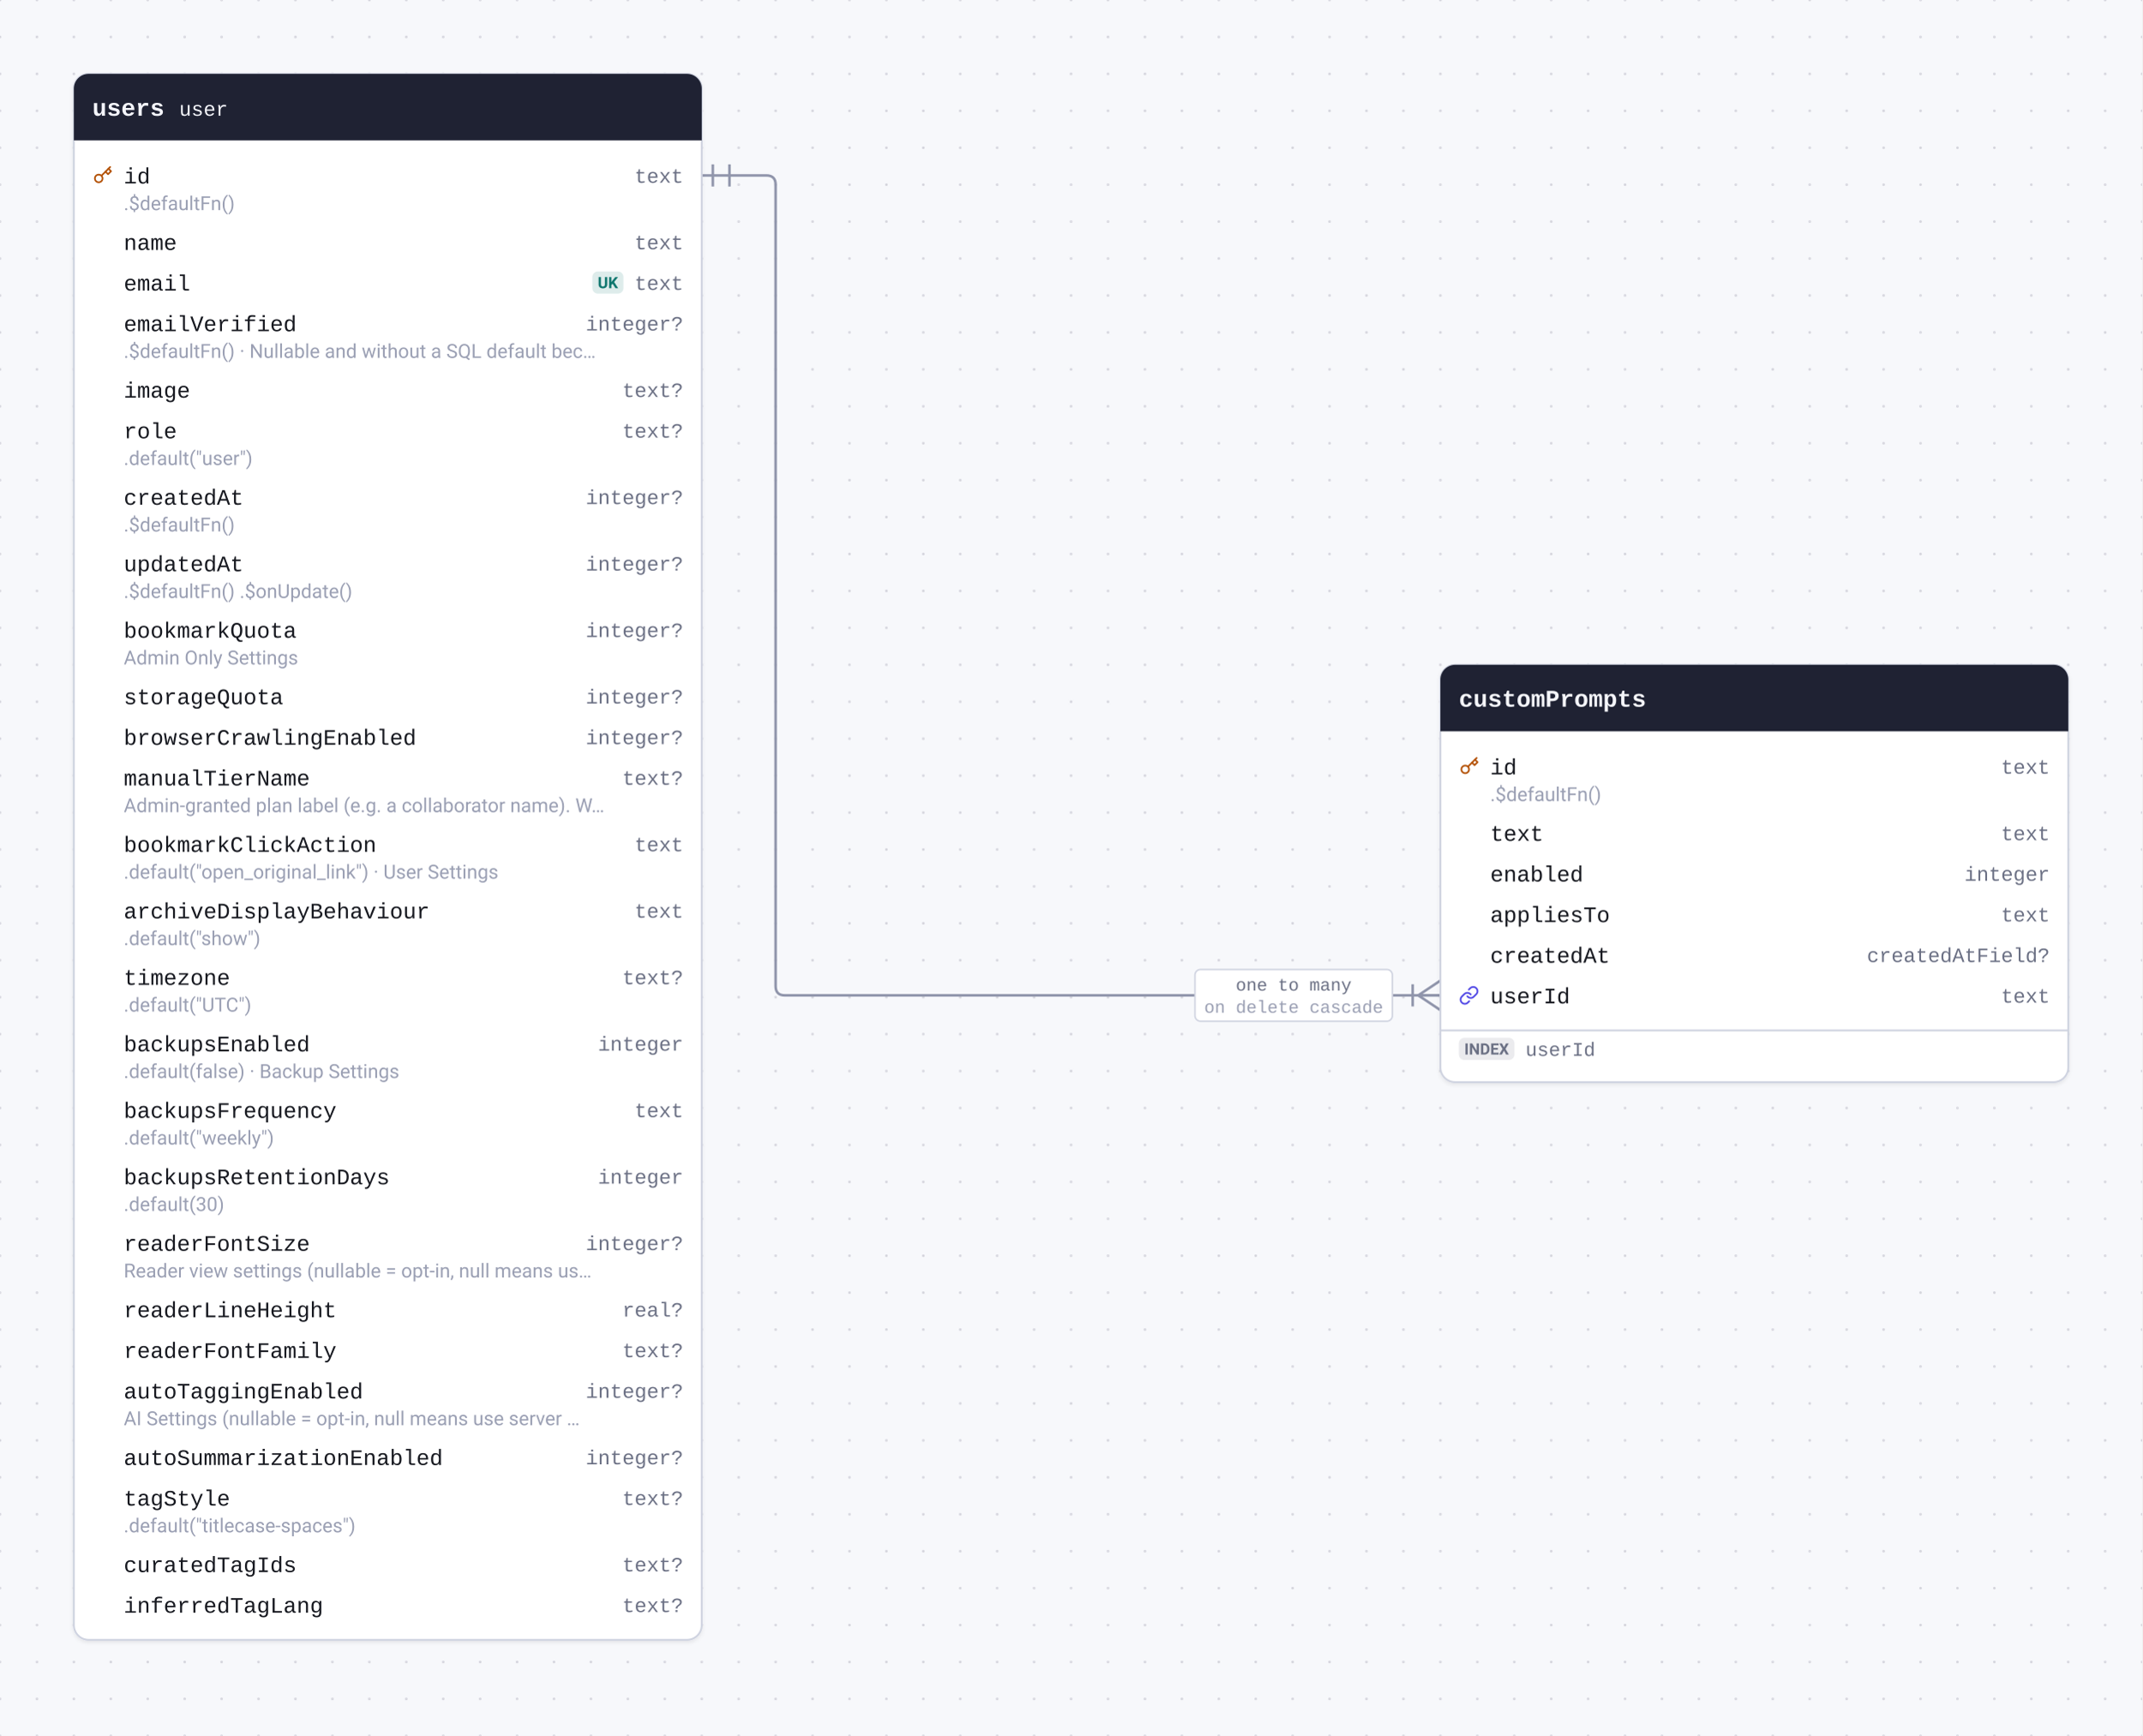
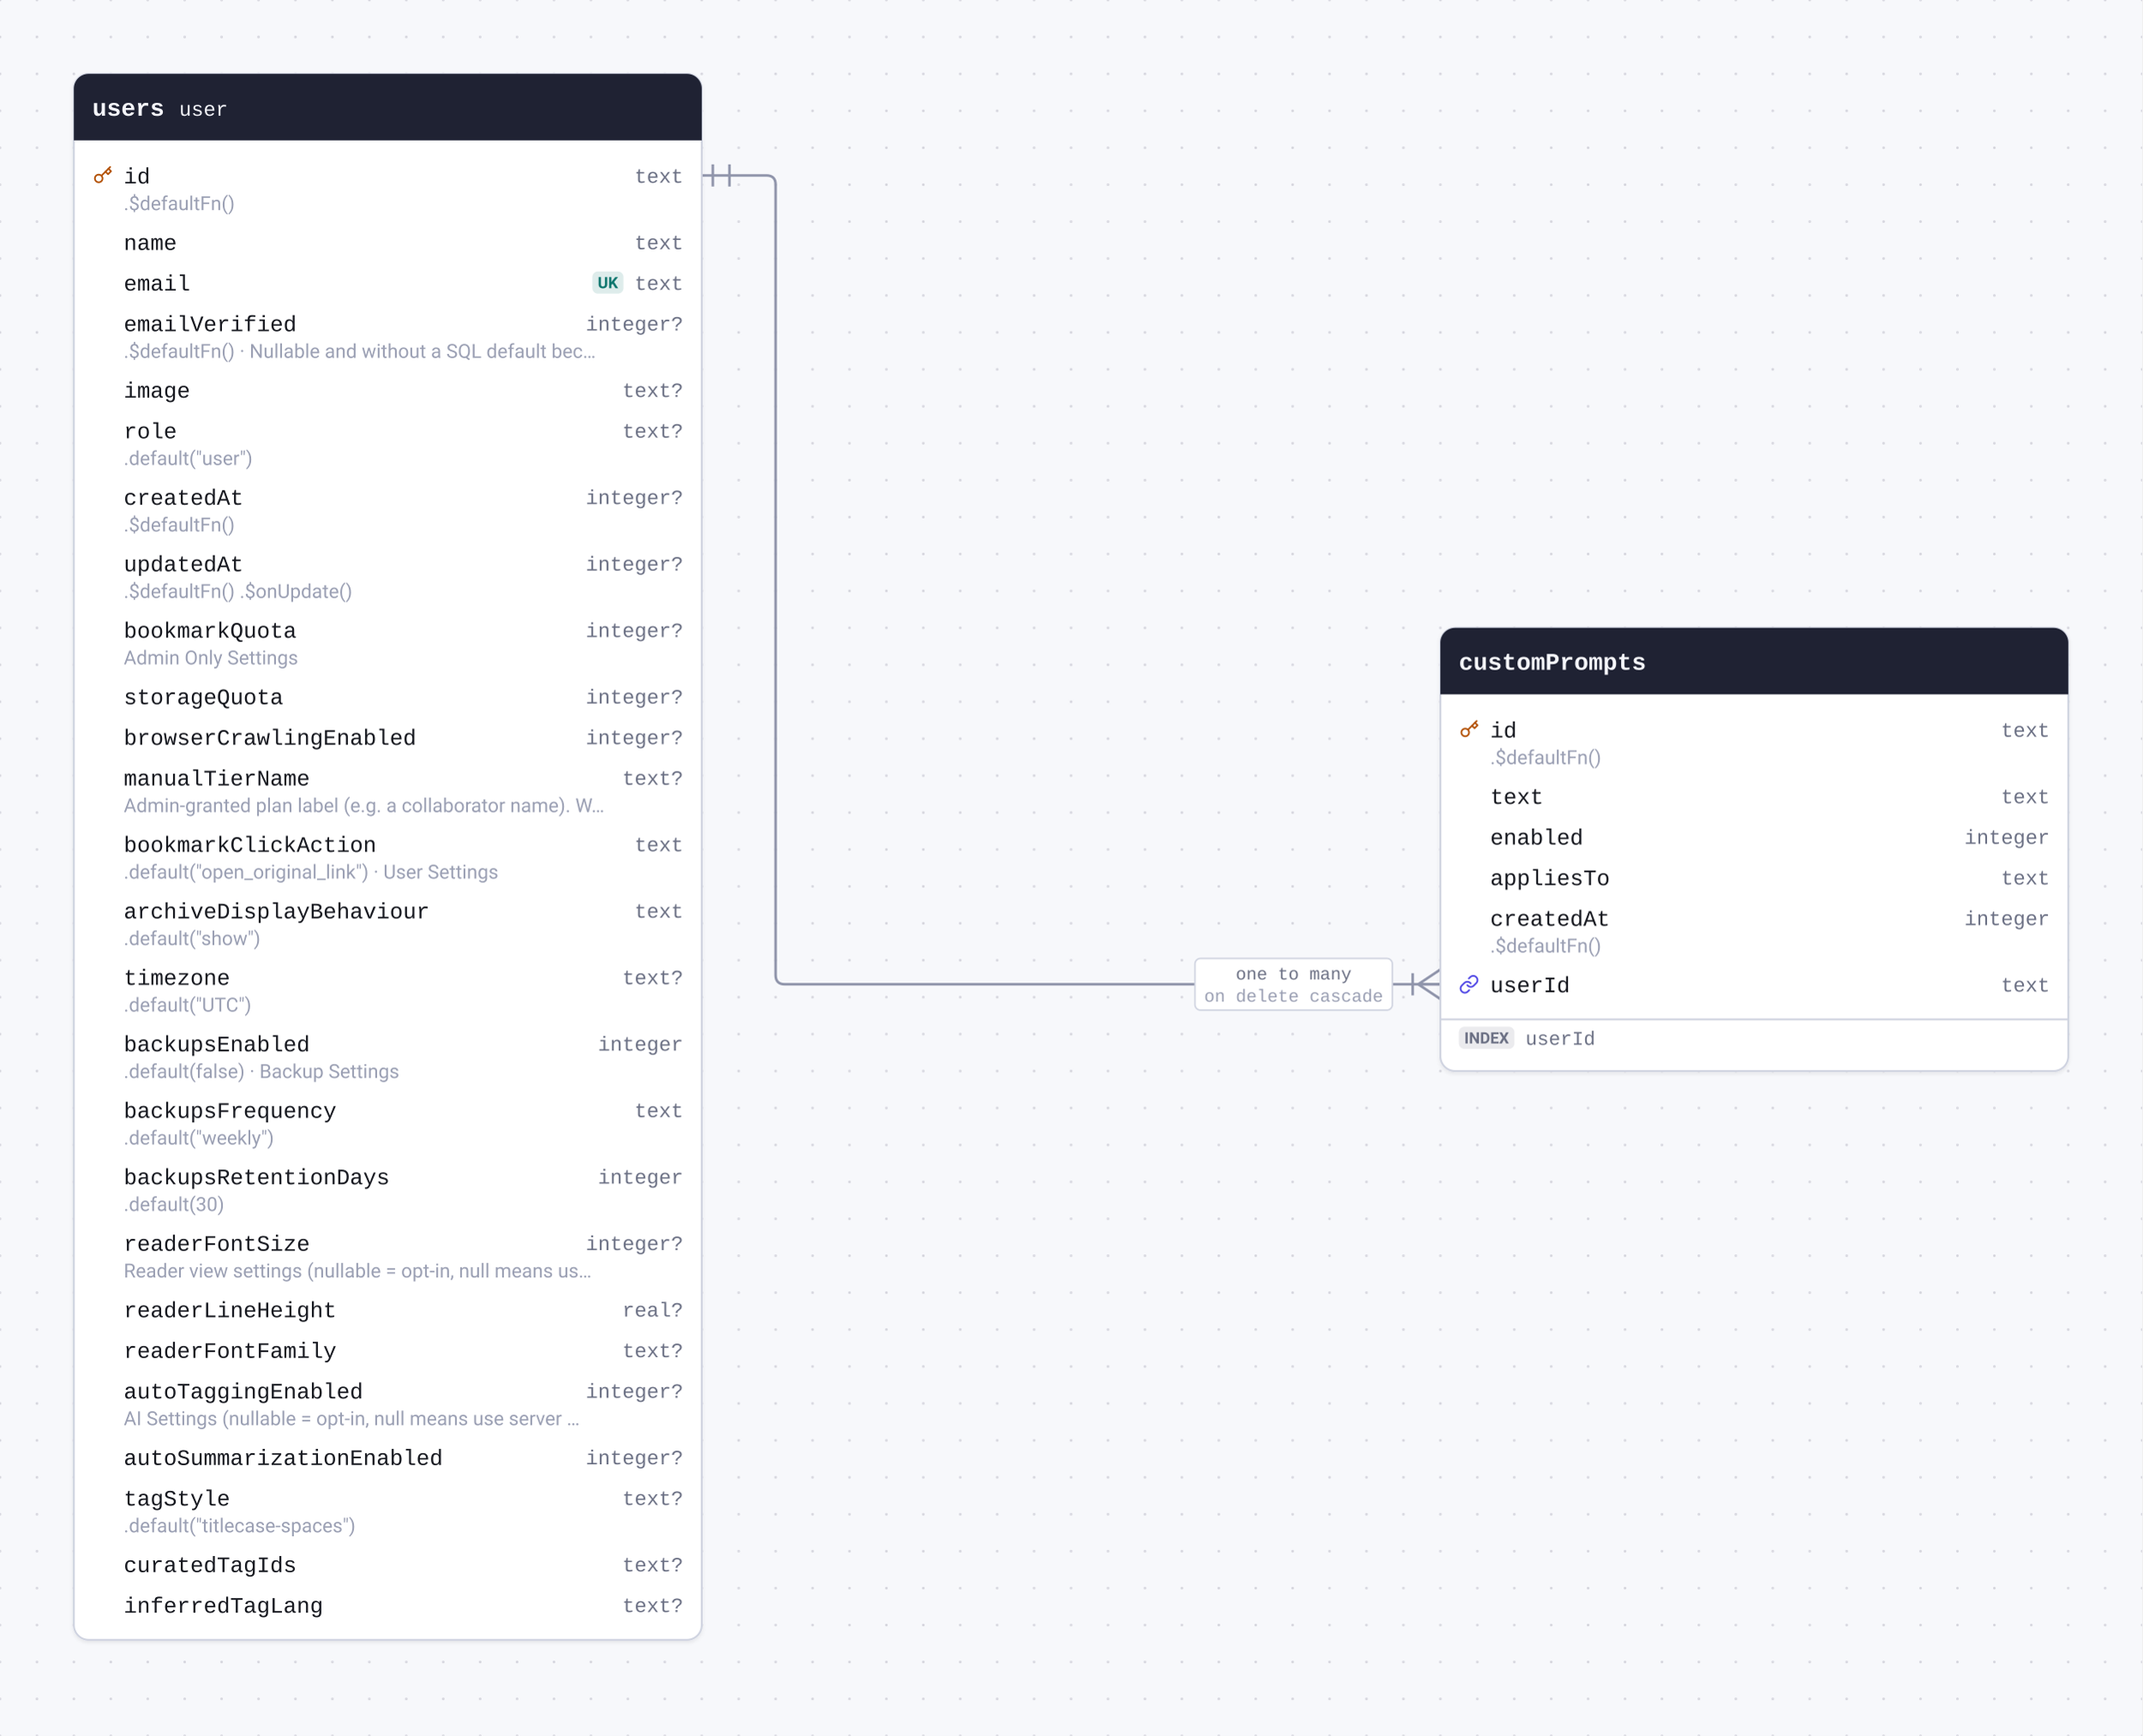
<svg xmlns="http://www.w3.org/2000/svg" width="1160" height="940" viewBox="0 0 1160 940">
  <defs>
    <pattern id="dots" x="-0.7" y="-0.7" width="20" height="20" patternUnits="userSpaceOnUse">
      <circle cx="0.7" cy="0.7" r="0.7" fill="#d4d4dc" />
    </pattern>
    <filter id="node-shadow" x="-5%" y="-5%" width="110%" height="115%">
      <feDropShadow dx="0" dy="1" stdDeviation="1" flood-color="#000000" flood-opacity="0.08" />
    </filter>
  </defs>
  <rect x="0" y="0" width="1160" height="940" fill="#f7f8fb" />
  <rect x="0" y="0" width="1160" height="940" fill="url(#dots)" />
  <g class="relation-edge">
-     <path d="M380 95L400 95L 415,95Q 420,95 420,100L 420,534Q 420,539 425,539L760 539L780 539" fill="none" stroke="#9095ab" stroke-width="1.4" />
+     <path d="M380 95L400 95L 415,95Q 420,95 420,100L 420,528Q 420,533 425,533L760 533L780 533" fill="none" stroke="#9095ab" stroke-width="1.4" />
    <g transform="translate(380 95) scale(-1 1)" fill="none" stroke="#9095ab" stroke-width="1.4">
      <path d="M-6 -6 L-6 6" />
      <path d="M-15 -6 L-15 6" />
    </g>
-     <g transform="translate(780 539)" fill="none" stroke="#9095ab" stroke-width="1.4">
+     <g transform="translate(780 533)" fill="none" stroke="#9095ab" stroke-width="1.4">
      <path d="M0 -8 L-12 0 L0 8 M-12 0 L0 0" />
      <path d="M-15 -6 L-15 6" />
    </g>
  </g>
  <g class="model-node">
    <clipPath id="node-clip-0">
      <rect x="40" y="40" width="340" height="848" rx="8" />
    </clipPath>
    <rect x="40" y="40" width="340" height="848" rx="8" fill="#ffffff" stroke="#cfd3e0" filter="url(#node-shadow)" />
    <rect x="40" y="40" width="340" height="36" fill="#1f2233" clip-path="url(#node-clip-0)" />
    <text x="50" y="62.68" font-family="ui-monospace, SF Mono, Menlo, Consolas, Liberation Mono, DejaVu Sans Mono, monospace" font-size="13" font-weight="700" fill="#f4f5fa">users<tspan dx="8" font-size="11" font-weight="400" opacity="0.6">user</tspan>
    </text>
    <g transform="translate(50 89.5) scale(0.46)" fill="none" stroke="#b45309" stroke-width="2" stroke-linecap="round" stroke-linejoin="round">
      <circle cx="7.5" cy="15.5" r="4.5" />
      <path d="m21 2-9.6 9.6" />
      <path d="m15.5 7.5 3 3L22 7l-3-3" />
    </g>
    <text x="67" y="99.32" font-family="ui-monospace, SF Mono, Menlo, Consolas, Liberation Mono, DejaVu Sans Mono, monospace" font-size="12" fill="#16181f">id</text>
    <text x="370" y="98.96" font-family="ui-monospace, SF Mono, Menlo, Consolas, Liberation Mono, DejaVu Sans Mono, monospace" font-size="11" text-anchor="end" fill="#6b7084">text</text>
    <text x="67" y="113.78" font-family="ui-sans-serif, -apple-system, Segoe UI, Roboto, Helvetica Neue, Arial, DejaVu Sans, sans-serif" font-size="10.5" fill="#9a9fb3">.$defaultFn()</text>
    <text x="67" y="135.32" font-family="ui-monospace, SF Mono, Menlo, Consolas, Liberation Mono, DejaVu Sans Mono, monospace" font-size="12" fill="#16181f">name</text>
    <text x="370" y="134.96" font-family="ui-monospace, SF Mono, Menlo, Consolas, Liberation Mono, DejaVu Sans Mono, monospace" font-size="11" text-anchor="end" fill="#6b7084">text</text>
    <rect x="320.76" y="147" width="16.84" height="12" rx="3" fill="#0f766e" fill-opacity="0.14" />
    <text x="329.18" y="156.06" font-family="ui-sans-serif, -apple-system, Segoe UI, Roboto, Helvetica Neue, Arial, DejaVu Sans, sans-serif" font-size="8.5" font-weight="600" text-anchor="middle" fill="#0f766e">UK</text>
    <text x="67" y="157.32" font-family="ui-monospace, SF Mono, Menlo, Consolas, Liberation Mono, DejaVu Sans Mono, monospace" font-size="12" fill="#16181f">email</text>
    <text x="370" y="156.96" font-family="ui-monospace, SF Mono, Menlo, Consolas, Liberation Mono, DejaVu Sans Mono, monospace" font-size="11" text-anchor="end" fill="#6b7084">text</text>
    <text x="67" y="179.32" font-family="ui-monospace, SF Mono, Menlo, Consolas, Liberation Mono, DejaVu Sans Mono, monospace" font-size="12" fill="#16181f">emailVerified</text>
    <text x="370" y="178.96" font-family="ui-monospace, SF Mono, Menlo, Consolas, Liberation Mono, DejaVu Sans Mono, monospace" font-size="11" text-anchor="end" fill="#6b7084">integer?</text>
    <text x="67" y="193.78" font-family="ui-sans-serif, -apple-system, Segoe UI, Roboto, Helvetica Neue, Arial, DejaVu Sans, sans-serif" font-size="10.5" fill="#9a9fb3">.$defaultFn() · Nullable and without a SQL default bec…</text>
    <text x="67" y="215.32" font-family="ui-monospace, SF Mono, Menlo, Consolas, Liberation Mono, DejaVu Sans Mono, monospace" font-size="12" fill="#16181f">image</text>
    <text x="370" y="214.96" font-family="ui-monospace, SF Mono, Menlo, Consolas, Liberation Mono, DejaVu Sans Mono, monospace" font-size="11" text-anchor="end" fill="#6b7084">text?</text>
    <text x="67" y="237.32" font-family="ui-monospace, SF Mono, Menlo, Consolas, Liberation Mono, DejaVu Sans Mono, monospace" font-size="12" fill="#16181f">role</text>
    <text x="370" y="236.96" font-family="ui-monospace, SF Mono, Menlo, Consolas, Liberation Mono, DejaVu Sans Mono, monospace" font-size="11" text-anchor="end" fill="#6b7084">text?</text>
    <text x="67" y="251.78" font-family="ui-sans-serif, -apple-system, Segoe UI, Roboto, Helvetica Neue, Arial, DejaVu Sans, sans-serif" font-size="10.5" fill="#9a9fb3">.default("user")</text>
    <text x="67" y="273.32" font-family="ui-monospace, SF Mono, Menlo, Consolas, Liberation Mono, DejaVu Sans Mono, monospace" font-size="12" fill="#16181f">createdAt</text>
    <text x="370" y="272.96" font-family="ui-monospace, SF Mono, Menlo, Consolas, Liberation Mono, DejaVu Sans Mono, monospace" font-size="11" text-anchor="end" fill="#6b7084">integer?</text>
    <text x="67" y="287.78" font-family="ui-sans-serif, -apple-system, Segoe UI, Roboto, Helvetica Neue, Arial, DejaVu Sans, sans-serif" font-size="10.5" fill="#9a9fb3">.$defaultFn()</text>
    <text x="67" y="309.32" font-family="ui-monospace, SF Mono, Menlo, Consolas, Liberation Mono, DejaVu Sans Mono, monospace" font-size="12" fill="#16181f">updatedAt</text>
    <text x="370" y="308.96" font-family="ui-monospace, SF Mono, Menlo, Consolas, Liberation Mono, DejaVu Sans Mono, monospace" font-size="11" text-anchor="end" fill="#6b7084">integer?</text>
    <text x="67" y="323.78" font-family="ui-sans-serif, -apple-system, Segoe UI, Roboto, Helvetica Neue, Arial, DejaVu Sans, sans-serif" font-size="10.5" fill="#9a9fb3">.$defaultFn() .$onUpdate()</text>
    <text x="67" y="345.32" font-family="ui-monospace, SF Mono, Menlo, Consolas, Liberation Mono, DejaVu Sans Mono, monospace" font-size="12" fill="#16181f">bookmarkQuota</text>
    <text x="370" y="344.96" font-family="ui-monospace, SF Mono, Menlo, Consolas, Liberation Mono, DejaVu Sans Mono, monospace" font-size="11" text-anchor="end" fill="#6b7084">integer?</text>
    <text x="67" y="359.78" font-family="ui-sans-serif, -apple-system, Segoe UI, Roboto, Helvetica Neue, Arial, DejaVu Sans, sans-serif" font-size="10.5" fill="#9a9fb3">Admin Only Settings</text>
    <text x="67" y="381.32" font-family="ui-monospace, SF Mono, Menlo, Consolas, Liberation Mono, DejaVu Sans Mono, monospace" font-size="12" fill="#16181f">storageQuota</text>
    <text x="370" y="380.96" font-family="ui-monospace, SF Mono, Menlo, Consolas, Liberation Mono, DejaVu Sans Mono, monospace" font-size="11" text-anchor="end" fill="#6b7084">integer?</text>
    <text x="67" y="403.32" font-family="ui-monospace, SF Mono, Menlo, Consolas, Liberation Mono, DejaVu Sans Mono, monospace" font-size="12" fill="#16181f">browserCrawlingEnabled</text>
    <text x="370" y="402.96" font-family="ui-monospace, SF Mono, Menlo, Consolas, Liberation Mono, DejaVu Sans Mono, monospace" font-size="11" text-anchor="end" fill="#6b7084">integer?</text>
    <text x="67" y="425.32" font-family="ui-monospace, SF Mono, Menlo, Consolas, Liberation Mono, DejaVu Sans Mono, monospace" font-size="12" fill="#16181f">manualTierName</text>
    <text x="370" y="424.96" font-family="ui-monospace, SF Mono, Menlo, Consolas, Liberation Mono, DejaVu Sans Mono, monospace" font-size="11" text-anchor="end" fill="#6b7084">text?</text>
    <text x="67" y="439.78" font-family="ui-sans-serif, -apple-system, Segoe UI, Roboto, Helvetica Neue, Arial, DejaVu Sans, sans-serif" font-size="10.5" fill="#9a9fb3">Admin-granted plan label (e.g. a collaborator name). W…</text>
    <text x="67" y="461.32" font-family="ui-monospace, SF Mono, Menlo, Consolas, Liberation Mono, DejaVu Sans Mono, monospace" font-size="12" fill="#16181f">bookmarkClickAction</text>
    <text x="370" y="460.96" font-family="ui-monospace, SF Mono, Menlo, Consolas, Liberation Mono, DejaVu Sans Mono, monospace" font-size="11" text-anchor="end" fill="#6b7084">text</text>
    <text x="67" y="475.78" font-family="ui-sans-serif, -apple-system, Segoe UI, Roboto, Helvetica Neue, Arial, DejaVu Sans, sans-serif" font-size="10.5" fill="#9a9fb3">.default("open_original_link") · User Settings</text>
    <text x="67" y="497.32" font-family="ui-monospace, SF Mono, Menlo, Consolas, Liberation Mono, DejaVu Sans Mono, monospace" font-size="12" fill="#16181f">archiveDisplayBehaviour</text>
    <text x="370" y="496.96" font-family="ui-monospace, SF Mono, Menlo, Consolas, Liberation Mono, DejaVu Sans Mono, monospace" font-size="11" text-anchor="end" fill="#6b7084">text</text>
    <text x="67" y="511.78" font-family="ui-sans-serif, -apple-system, Segoe UI, Roboto, Helvetica Neue, Arial, DejaVu Sans, sans-serif" font-size="10.5" fill="#9a9fb3">.default("show")</text>
    <text x="67" y="533.32" font-family="ui-monospace, SF Mono, Menlo, Consolas, Liberation Mono, DejaVu Sans Mono, monospace" font-size="12" fill="#16181f">timezone</text>
    <text x="370" y="532.96" font-family="ui-monospace, SF Mono, Menlo, Consolas, Liberation Mono, DejaVu Sans Mono, monospace" font-size="11" text-anchor="end" fill="#6b7084">text?</text>
    <text x="67" y="547.78" font-family="ui-sans-serif, -apple-system, Segoe UI, Roboto, Helvetica Neue, Arial, DejaVu Sans, sans-serif" font-size="10.5" fill="#9a9fb3">.default("UTC")</text>
    <text x="67" y="569.32" font-family="ui-monospace, SF Mono, Menlo, Consolas, Liberation Mono, DejaVu Sans Mono, monospace" font-size="12" fill="#16181f">backupsEnabled</text>
    <text x="370" y="568.96" font-family="ui-monospace, SF Mono, Menlo, Consolas, Liberation Mono, DejaVu Sans Mono, monospace" font-size="11" text-anchor="end" fill="#6b7084">integer</text>
    <text x="67" y="583.78" font-family="ui-sans-serif, -apple-system, Segoe UI, Roboto, Helvetica Neue, Arial, DejaVu Sans, sans-serif" font-size="10.5" fill="#9a9fb3">.default(false) · Backup Settings</text>
    <text x="67" y="605.32" font-family="ui-monospace, SF Mono, Menlo, Consolas, Liberation Mono, DejaVu Sans Mono, monospace" font-size="12" fill="#16181f">backupsFrequency</text>
    <text x="370" y="604.96" font-family="ui-monospace, SF Mono, Menlo, Consolas, Liberation Mono, DejaVu Sans Mono, monospace" font-size="11" text-anchor="end" fill="#6b7084">text</text>
    <text x="67" y="619.78" font-family="ui-sans-serif, -apple-system, Segoe UI, Roboto, Helvetica Neue, Arial, DejaVu Sans, sans-serif" font-size="10.5" fill="#9a9fb3">.default("weekly")</text>
    <text x="67" y="641.32" font-family="ui-monospace, SF Mono, Menlo, Consolas, Liberation Mono, DejaVu Sans Mono, monospace" font-size="12" fill="#16181f">backupsRetentionDays</text>
    <text x="370" y="640.96" font-family="ui-monospace, SF Mono, Menlo, Consolas, Liberation Mono, DejaVu Sans Mono, monospace" font-size="11" text-anchor="end" fill="#6b7084">integer</text>
    <text x="67" y="655.78" font-family="ui-sans-serif, -apple-system, Segoe UI, Roboto, Helvetica Neue, Arial, DejaVu Sans, sans-serif" font-size="10.5" fill="#9a9fb3">.default(30)</text>
    <text x="67" y="677.32" font-family="ui-monospace, SF Mono, Menlo, Consolas, Liberation Mono, DejaVu Sans Mono, monospace" font-size="12" fill="#16181f">readerFontSize</text>
    <text x="370" y="676.96" font-family="ui-monospace, SF Mono, Menlo, Consolas, Liberation Mono, DejaVu Sans Mono, monospace" font-size="11" text-anchor="end" fill="#6b7084">integer?</text>
    <text x="67" y="691.78" font-family="ui-sans-serif, -apple-system, Segoe UI, Roboto, Helvetica Neue, Arial, DejaVu Sans, sans-serif" font-size="10.5" fill="#9a9fb3">Reader view settings (nullable = opt-in, null means us…</text>
    <text x="67" y="713.32" font-family="ui-monospace, SF Mono, Menlo, Consolas, Liberation Mono, DejaVu Sans Mono, monospace" font-size="12" fill="#16181f">readerLineHeight</text>
    <text x="370" y="712.96" font-family="ui-monospace, SF Mono, Menlo, Consolas, Liberation Mono, DejaVu Sans Mono, monospace" font-size="11" text-anchor="end" fill="#6b7084">real?</text>
    <text x="67" y="735.32" font-family="ui-monospace, SF Mono, Menlo, Consolas, Liberation Mono, DejaVu Sans Mono, monospace" font-size="12" fill="#16181f">readerFontFamily</text>
    <text x="370" y="734.96" font-family="ui-monospace, SF Mono, Menlo, Consolas, Liberation Mono, DejaVu Sans Mono, monospace" font-size="11" text-anchor="end" fill="#6b7084">text?</text>
    <text x="67" y="757.32" font-family="ui-monospace, SF Mono, Menlo, Consolas, Liberation Mono, DejaVu Sans Mono, monospace" font-size="12" fill="#16181f">autoTaggingEnabled</text>
    <text x="370" y="756.96" font-family="ui-monospace, SF Mono, Menlo, Consolas, Liberation Mono, DejaVu Sans Mono, monospace" font-size="11" text-anchor="end" fill="#6b7084">integer?</text>
    <text x="67" y="771.78" font-family="ui-sans-serif, -apple-system, Segoe UI, Roboto, Helvetica Neue, Arial, DejaVu Sans, sans-serif" font-size="10.5" fill="#9a9fb3">AI Settings (nullable = opt-in, null means use server …</text>
    <text x="67" y="793.32" font-family="ui-monospace, SF Mono, Menlo, Consolas, Liberation Mono, DejaVu Sans Mono, monospace" font-size="12" fill="#16181f">autoSummarizationEnabled</text>
    <text x="370" y="792.96" font-family="ui-monospace, SF Mono, Menlo, Consolas, Liberation Mono, DejaVu Sans Mono, monospace" font-size="11" text-anchor="end" fill="#6b7084">integer?</text>
    <text x="67" y="815.32" font-family="ui-monospace, SF Mono, Menlo, Consolas, Liberation Mono, DejaVu Sans Mono, monospace" font-size="12" fill="#16181f">tagStyle</text>
    <text x="370" y="814.96" font-family="ui-monospace, SF Mono, Menlo, Consolas, Liberation Mono, DejaVu Sans Mono, monospace" font-size="11" text-anchor="end" fill="#6b7084">text?</text>
    <text x="67" y="829.78" font-family="ui-sans-serif, -apple-system, Segoe UI, Roboto, Helvetica Neue, Arial, DejaVu Sans, sans-serif" font-size="10.5" fill="#9a9fb3">.default("titlecase-spaces")</text>
    <text x="67" y="851.32" font-family="ui-monospace, SF Mono, Menlo, Consolas, Liberation Mono, DejaVu Sans Mono, monospace" font-size="12" fill="#16181f">curatedTagIds</text>
    <text x="370" y="850.96" font-family="ui-monospace, SF Mono, Menlo, Consolas, Liberation Mono, DejaVu Sans Mono, monospace" font-size="11" text-anchor="end" fill="#6b7084">text?</text>
    <text x="67" y="873.32" font-family="ui-monospace, SF Mono, Menlo, Consolas, Liberation Mono, DejaVu Sans Mono, monospace" font-size="12" fill="#16181f">inferredTagLang</text>
    <text x="370" y="872.96" font-family="ui-monospace, SF Mono, Menlo, Consolas, Liberation Mono, DejaVu Sans Mono, monospace" font-size="11" text-anchor="end" fill="#6b7084">text?</text>
  </g>
  <g class="model-node">
    <clipPath id="node-clip-1">
-       <rect x="780" y="360" width="340" height="226" rx="8" />
+       <rect x="780" y="340" width="340" height="240" rx="8" />
    </clipPath>
-     <rect x="780" y="360" width="340" height="226" rx="8" fill="#ffffff" stroke="#cfd3e0" filter="url(#node-shadow)" />
-     <rect x="780" y="360" width="340" height="36" fill="#1f2233" clip-path="url(#node-clip-1)" />
-     <text x="790" y="382.68" font-family="ui-monospace, SF Mono, Menlo, Consolas, Liberation Mono, DejaVu Sans Mono, monospace" font-size="13" font-weight="700" fill="#f4f5fa">customPrompts</text>
-     <g transform="translate(790 409.5) scale(0.46)" fill="none" stroke="#b45309" stroke-width="2" stroke-linecap="round" stroke-linejoin="round">
+     <rect x="780" y="340" width="340" height="240" rx="8" fill="#ffffff" stroke="#cfd3e0" filter="url(#node-shadow)" />
+     <rect x="780" y="340" width="340" height="36" fill="#1f2233" clip-path="url(#node-clip-1)" />
+     <text x="790" y="362.68" font-family="ui-monospace, SF Mono, Menlo, Consolas, Liberation Mono, DejaVu Sans Mono, monospace" font-size="13" font-weight="700" fill="#f4f5fa">customPrompts</text>
+     <g transform="translate(790 389.5) scale(0.46)" fill="none" stroke="#b45309" stroke-width="2" stroke-linecap="round" stroke-linejoin="round">
      <circle cx="7.5" cy="15.5" r="4.5" />
      <path d="m21 2-9.6 9.6" />
      <path d="m15.5 7.5 3 3L22 7l-3-3" />
    </g>
-     <text x="807" y="419.32" font-family="ui-monospace, SF Mono, Menlo, Consolas, Liberation Mono, DejaVu Sans Mono, monospace" font-size="12" fill="#16181f">id</text>
-     <text x="1110" y="418.96" font-family="ui-monospace, SF Mono, Menlo, Consolas, Liberation Mono, DejaVu Sans Mono, monospace" font-size="11" text-anchor="end" fill="#6b7084">text</text>
-     <text x="807" y="433.78" font-family="ui-sans-serif, -apple-system, Segoe UI, Roboto, Helvetica Neue, Arial, DejaVu Sans, sans-serif" font-size="10.5" fill="#9a9fb3">.$defaultFn()</text>
-     <text x="807" y="455.32" font-family="ui-monospace, SF Mono, Menlo, Consolas, Liberation Mono, DejaVu Sans Mono, monospace" font-size="12" fill="#16181f">text</text>
-     <text x="1110" y="454.96" font-family="ui-monospace, SF Mono, Menlo, Consolas, Liberation Mono, DejaVu Sans Mono, monospace" font-size="11" text-anchor="end" fill="#6b7084">text</text>
-     <text x="807" y="477.32" font-family="ui-monospace, SF Mono, Menlo, Consolas, Liberation Mono, DejaVu Sans Mono, monospace" font-size="12" fill="#16181f">enabled</text>
-     <text x="1110" y="476.96" font-family="ui-monospace, SF Mono, Menlo, Consolas, Liberation Mono, DejaVu Sans Mono, monospace" font-size="11" text-anchor="end" fill="#6b7084">integer</text>
-     <text x="807" y="499.32" font-family="ui-monospace, SF Mono, Menlo, Consolas, Liberation Mono, DejaVu Sans Mono, monospace" font-size="12" fill="#16181f">appliesTo</text>
-     <text x="1110" y="498.96" font-family="ui-monospace, SF Mono, Menlo, Consolas, Liberation Mono, DejaVu Sans Mono, monospace" font-size="11" text-anchor="end" fill="#6b7084">text</text>
-     <text x="807" y="521.32" font-family="ui-monospace, SF Mono, Menlo, Consolas, Liberation Mono, DejaVu Sans Mono, monospace" font-size="12" fill="#16181f">createdAt</text>
-     <text x="1110" y="520.96" font-family="ui-monospace, SF Mono, Menlo, Consolas, Liberation Mono, DejaVu Sans Mono, monospace" font-size="11" text-anchor="end" fill="#6b7084">createdAtField?</text>
-     <g transform="translate(790 533.5) scale(0.46)" fill="none" stroke="#4f46e5" stroke-width="2" stroke-linecap="round" stroke-linejoin="round">
+     <text x="807" y="399.32" font-family="ui-monospace, SF Mono, Menlo, Consolas, Liberation Mono, DejaVu Sans Mono, monospace" font-size="12" fill="#16181f">id</text>
+     <text x="1110" y="398.96" font-family="ui-monospace, SF Mono, Menlo, Consolas, Liberation Mono, DejaVu Sans Mono, monospace" font-size="11" text-anchor="end" fill="#6b7084">text</text>
+     <text x="807" y="413.78" font-family="ui-sans-serif, -apple-system, Segoe UI, Roboto, Helvetica Neue, Arial, DejaVu Sans, sans-serif" font-size="10.5" fill="#9a9fb3">.$defaultFn()</text>
+     <text x="807" y="435.32" font-family="ui-monospace, SF Mono, Menlo, Consolas, Liberation Mono, DejaVu Sans Mono, monospace" font-size="12" fill="#16181f">text</text>
+     <text x="1110" y="434.96" font-family="ui-monospace, SF Mono, Menlo, Consolas, Liberation Mono, DejaVu Sans Mono, monospace" font-size="11" text-anchor="end" fill="#6b7084">text</text>
+     <text x="807" y="457.32" font-family="ui-monospace, SF Mono, Menlo, Consolas, Liberation Mono, DejaVu Sans Mono, monospace" font-size="12" fill="#16181f">enabled</text>
+     <text x="1110" y="456.96" font-family="ui-monospace, SF Mono, Menlo, Consolas, Liberation Mono, DejaVu Sans Mono, monospace" font-size="11" text-anchor="end" fill="#6b7084">integer</text>
+     <text x="807" y="479.32" font-family="ui-monospace, SF Mono, Menlo, Consolas, Liberation Mono, DejaVu Sans Mono, monospace" font-size="12" fill="#16181f">appliesTo</text>
+     <text x="1110" y="478.96" font-family="ui-monospace, SF Mono, Menlo, Consolas, Liberation Mono, DejaVu Sans Mono, monospace" font-size="11" text-anchor="end" fill="#6b7084">text</text>
+     <text x="807" y="501.32" font-family="ui-monospace, SF Mono, Menlo, Consolas, Liberation Mono, DejaVu Sans Mono, monospace" font-size="12" fill="#16181f">createdAt</text>
+     <text x="1110" y="500.96" font-family="ui-monospace, SF Mono, Menlo, Consolas, Liberation Mono, DejaVu Sans Mono, monospace" font-size="11" text-anchor="end" fill="#6b7084">integer</text>
+     <text x="807" y="515.78" font-family="ui-sans-serif, -apple-system, Segoe UI, Roboto, Helvetica Neue, Arial, DejaVu Sans, sans-serif" font-size="10.5" fill="#9a9fb3">.$defaultFn()</text>
+     <g transform="translate(790 527.5) scale(0.46)" fill="none" stroke="#4f46e5" stroke-width="2" stroke-linecap="round" stroke-linejoin="round">
      <path d="M10 13a5 5 0 0 0 7.54.54l3-3a5 5 0 0 0-7.07-7.07l-1.72 1.71" />
      <path d="M14 11a5 5 0 0 0-7.54-.54l-3 3a5 5 0 0 0 7.07 7.07l1.71-1.71" />
    </g>
-     <text x="807" y="543.32" font-family="ui-monospace, SF Mono, Menlo, Consolas, Liberation Mono, DejaVu Sans Mono, monospace" font-size="12" fill="#16181f">userId</text>
-     <text x="1110" y="542.96" font-family="ui-monospace, SF Mono, Menlo, Consolas, Liberation Mono, DejaVu Sans Mono, monospace" font-size="11" text-anchor="end" fill="#6b7084">text</text>
-     <path d="M780 558H1120" stroke="#cfd3e0" stroke-width="1" />
-     <rect x="790" y="562" width="30.1" height="12" rx="3" fill="#6b7084" fill-opacity="0.14" />
-     <text x="805.05" y="571.06" font-family="ui-sans-serif, -apple-system, Segoe UI, Roboto, Helvetica Neue, Arial, DejaVu Sans, sans-serif" font-size="8.5" font-weight="600" text-anchor="middle" fill="#6b7084">INDEX</text>
-     <text x="826.1" y="571.78" font-family="ui-monospace, SF Mono, Menlo, Consolas, Liberation Mono, DejaVu Sans Mono, monospace" font-size="10.5" fill="#6b7084">userId</text>
+     <text x="807" y="537.32" font-family="ui-monospace, SF Mono, Menlo, Consolas, Liberation Mono, DejaVu Sans Mono, monospace" font-size="12" fill="#16181f">userId</text>
+     <text x="1110" y="536.96" font-family="ui-monospace, SF Mono, Menlo, Consolas, Liberation Mono, DejaVu Sans Mono, monospace" font-size="11" text-anchor="end" fill="#6b7084">text</text>
+     <path d="M780 552H1120" stroke="#cfd3e0" stroke-width="1" />
+     <rect x="790" y="556" width="30.1" height="12" rx="3" fill="#6b7084" fill-opacity="0.14" />
+     <text x="805.05" y="565.06" font-family="ui-sans-serif, -apple-system, Segoe UI, Roboto, Helvetica Neue, Arial, DejaVu Sans, sans-serif" font-size="8.5" font-weight="600" text-anchor="middle" fill="#6b7084">INDEX</text>
+     <text x="826.1" y="565.78" font-family="ui-monospace, SF Mono, Menlo, Consolas, Liberation Mono, DejaVu Sans Mono, monospace" font-size="10.5" fill="#6b7084">userId</text>
  </g>
  <g class="relation-label">
-     <rect x="647.1" y="525" width="106.9" height="28" rx="3" fill="#ffffff" stroke="#cfd3e0" stroke-width="0.8" />
-     <text x="700.55" y="536.42" font-family="ui-monospace, SF Mono, Menlo, Consolas, Liberation Mono, DejaVu Sans Mono, monospace" font-size="9.5" text-anchor="middle" fill="#6b7084">one to many</text>
-     <text x="700.55" y="548.42" font-family="ui-monospace, SF Mono, Menlo, Consolas, Liberation Mono, DejaVu Sans Mono, monospace" font-size="9.5" text-anchor="middle" fill="#9a9fb3">on delete cascade</text>
+     <rect x="647.1" y="519" width="106.9" height="28" rx="3" fill="#ffffff" stroke="#cfd3e0" stroke-width="0.8" />
+     <text x="700.55" y="530.42" font-family="ui-monospace, SF Mono, Menlo, Consolas, Liberation Mono, DejaVu Sans Mono, monospace" font-size="9.5" text-anchor="middle" fill="#6b7084">one to many</text>
+     <text x="700.55" y="542.42" font-family="ui-monospace, SF Mono, Menlo, Consolas, Liberation Mono, DejaVu Sans Mono, monospace" font-size="9.5" text-anchor="middle" fill="#9a9fb3">on delete cascade</text>
  </g>
</svg>
